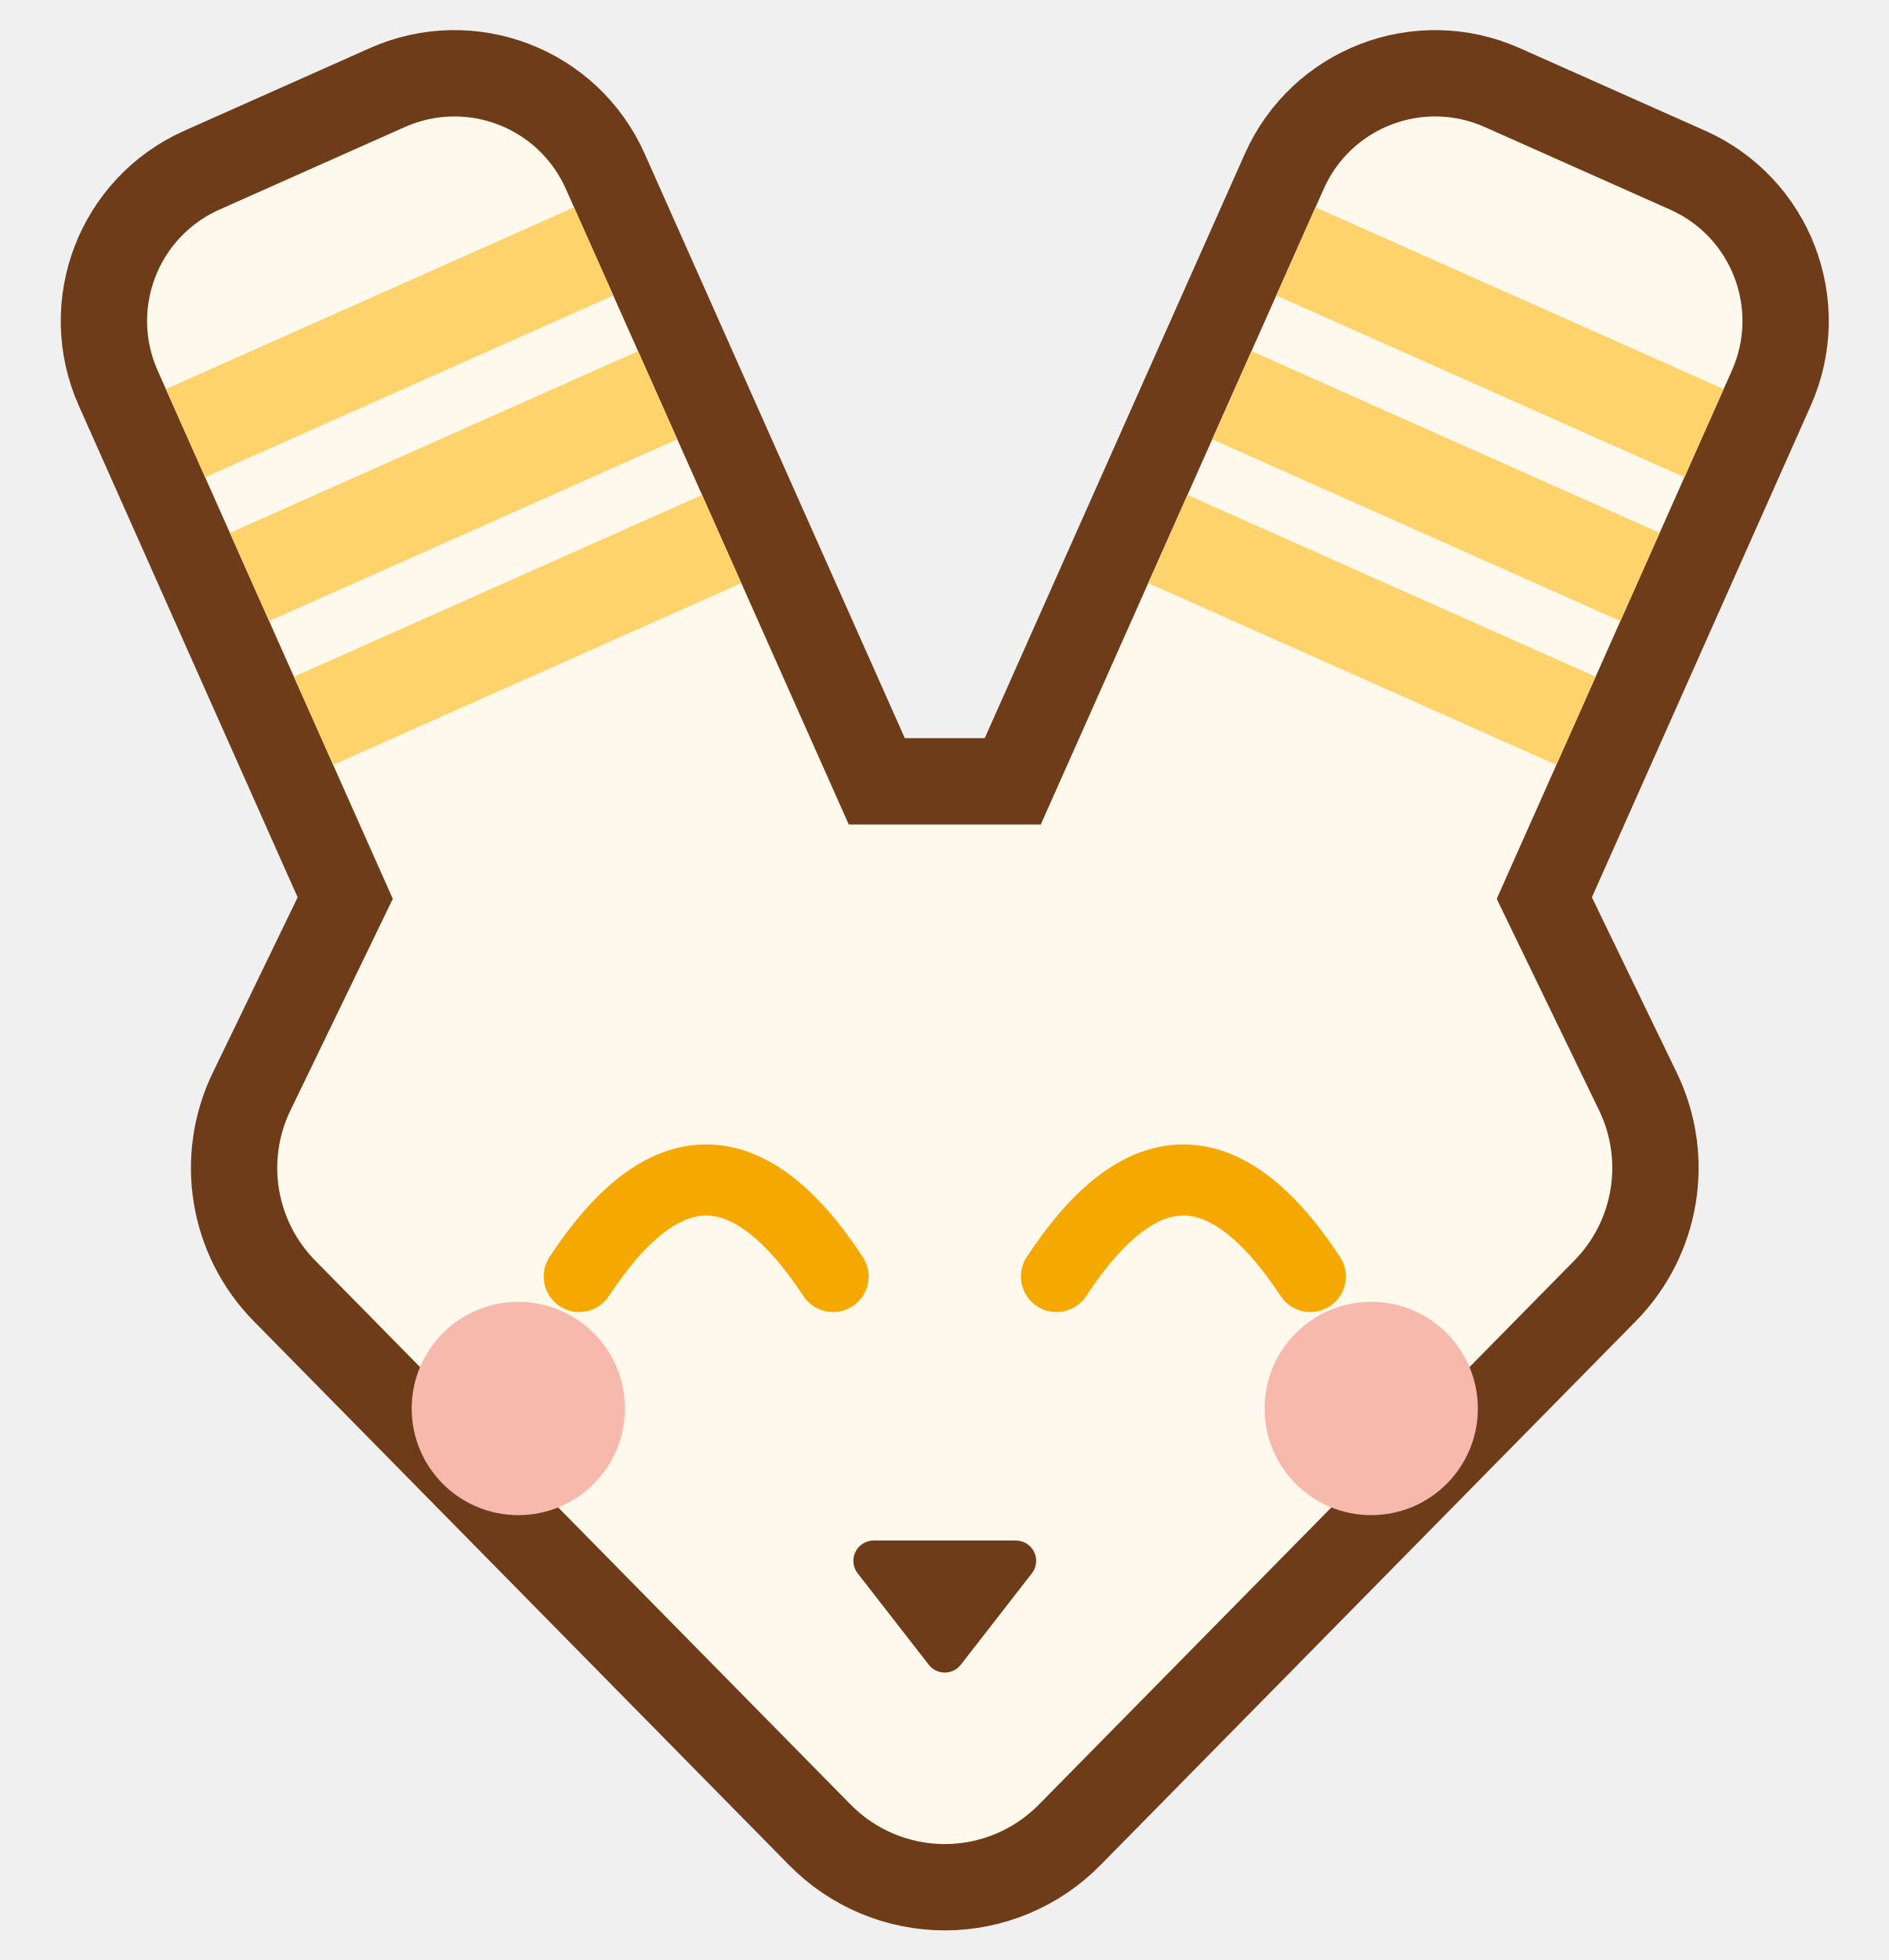
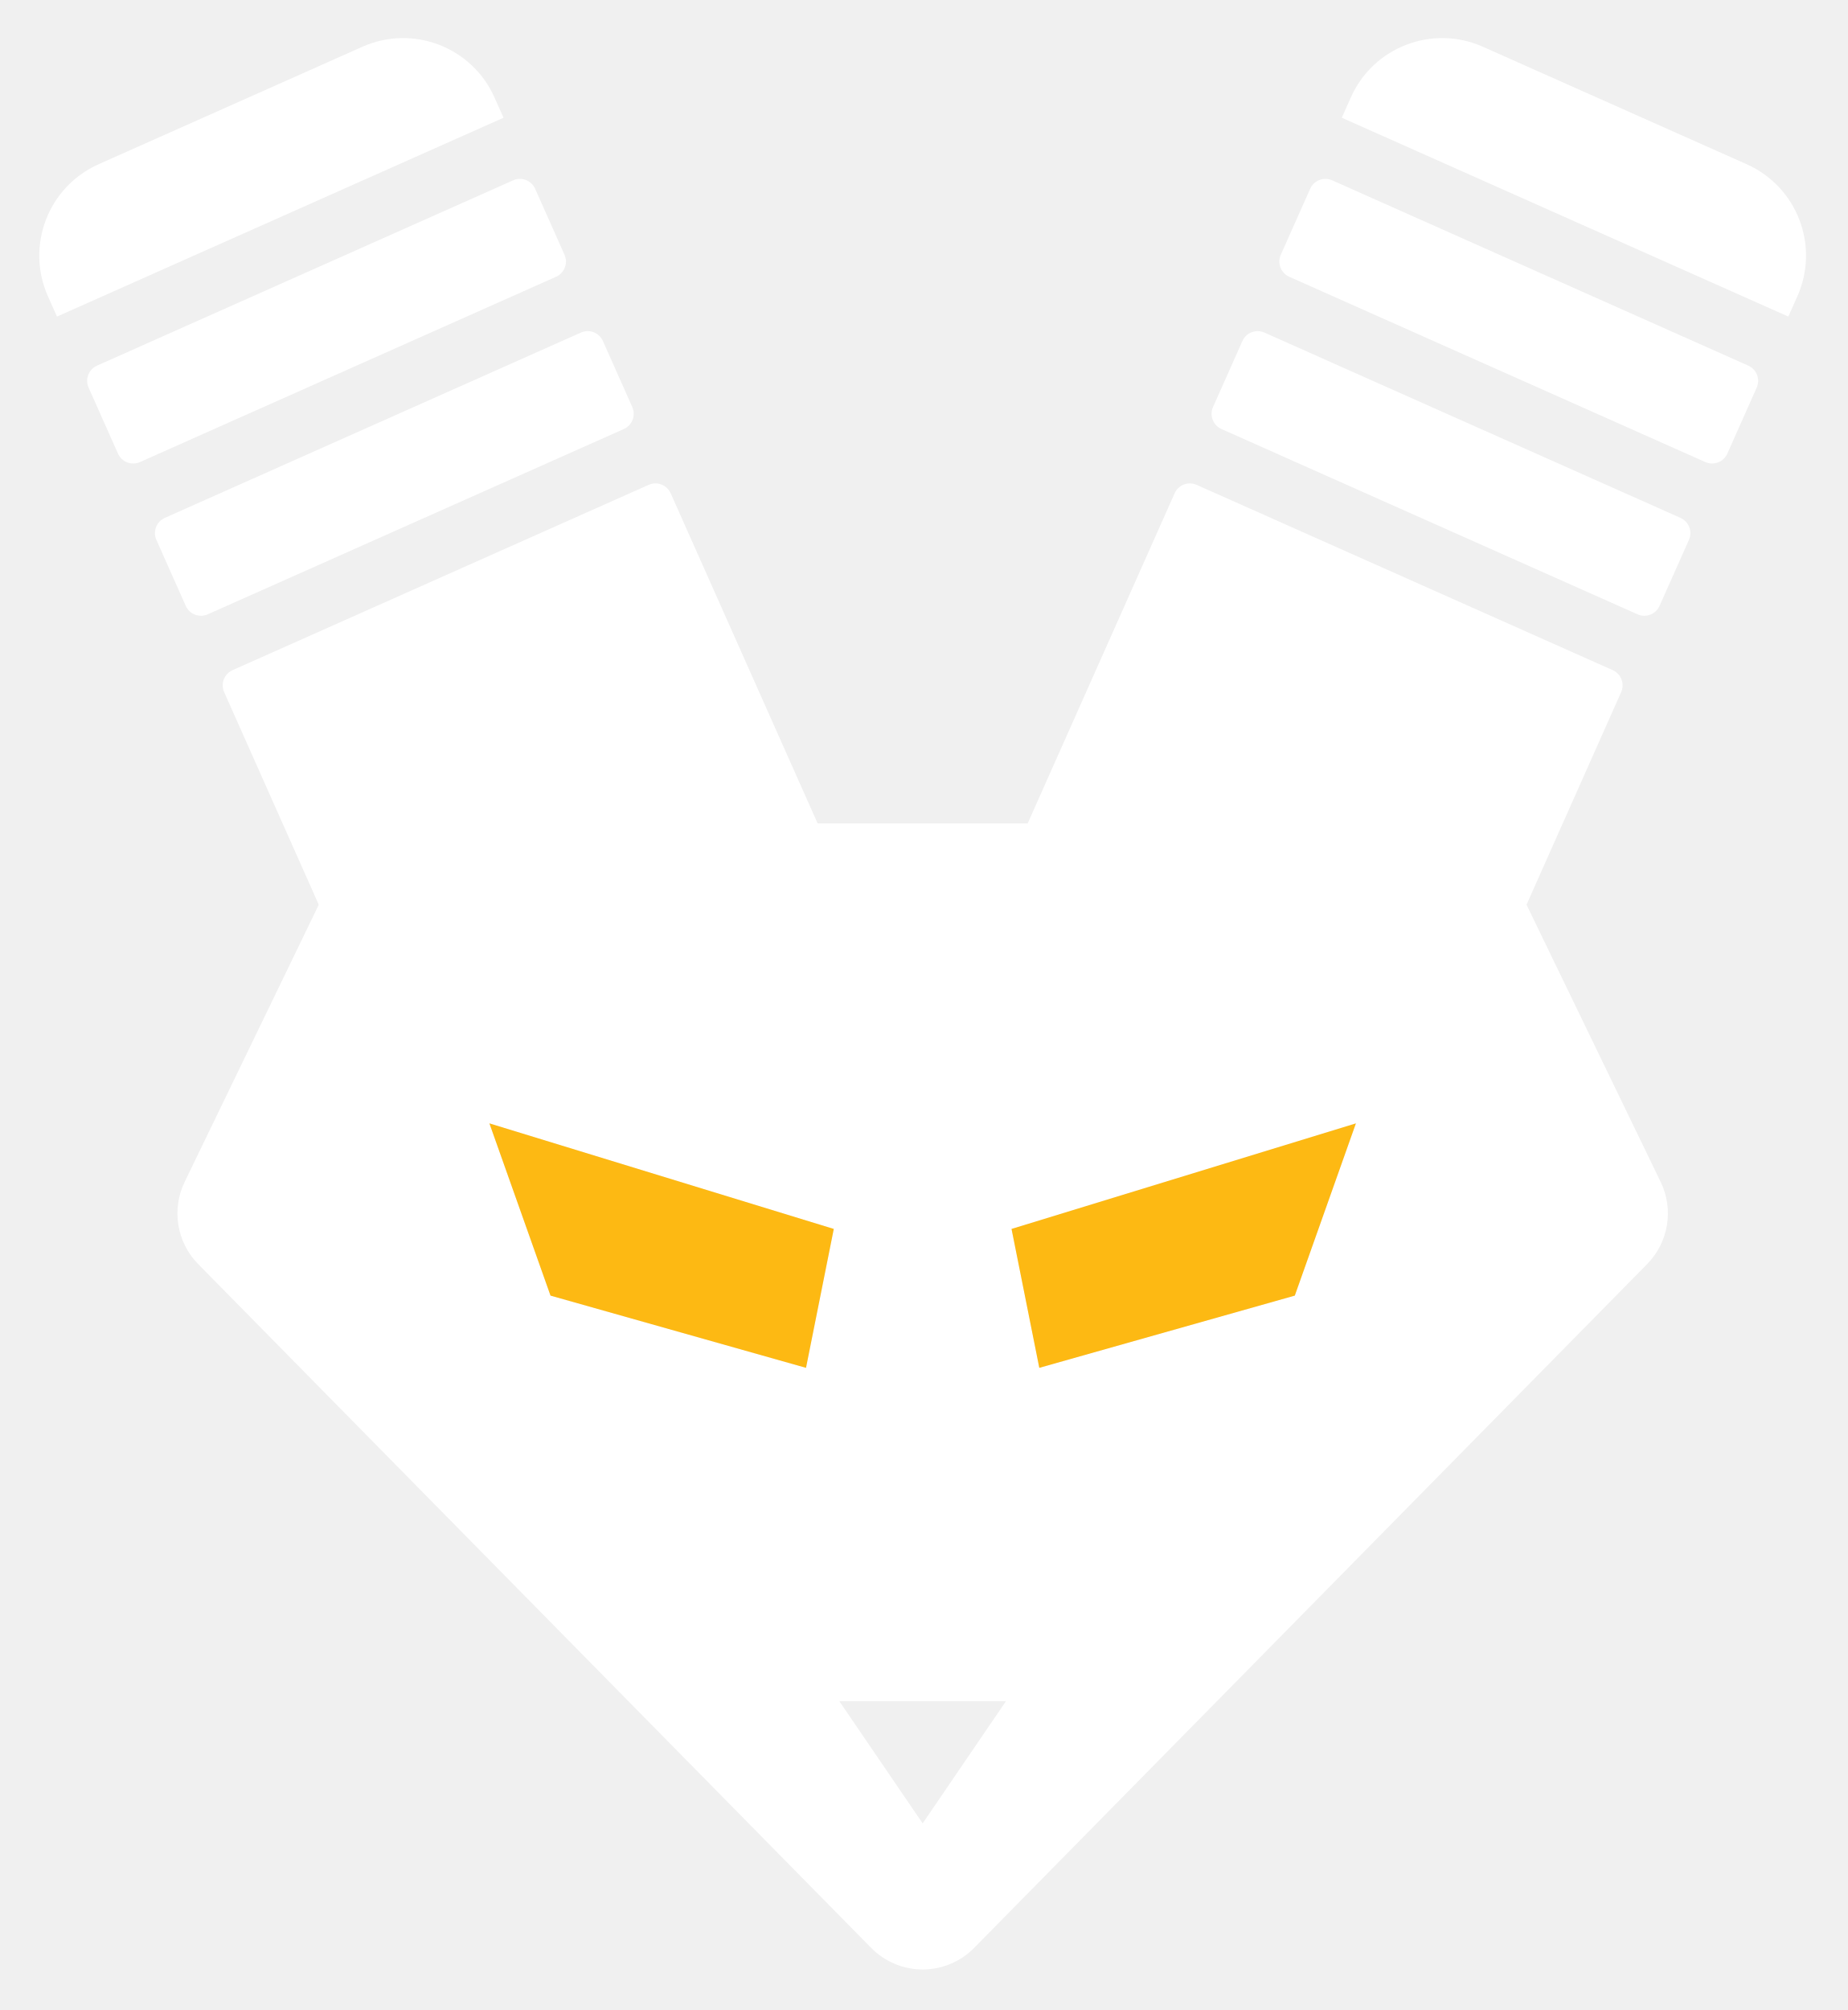
- <svg xmlns="http://www.w3.org/2000/svg" viewBox="194 182 636 660">
-   <g transform="translate(170.21 156.97) scale(1.71)">
-     <g fill="#6F3C1A" stroke="#6F3C1A" stroke-width="34" stroke-linejoin="round">
-       <path transform="rotate(-24 112 130)" d="M68 205 L68 64 A24 24 0 0 1 92 40 L132 40 A24 24 0 0 1 156 64 L156 205Z" />
-       <path transform="rotate(24 288 130)" d="M244 205 L244 64 A24 24 0 0 1 268 40 L308 40 A24 24 0 0 1 332 64 L332 205Z" />
-       <path d="M91.26 191.68 A26 26 0 0 1 114.66 177 L285.34 177 A26 26 0 0 1 308.74 191.68 L328.88 233.29 A26 26 0 0 1 324.01 262.86 L218.53 370.01 A26 26 0 0 1 181.47 370.01 L75.99 262.86 A26 26 0 0 1 71.12 233.29Z" />
+ <svg xmlns="http://www.w3.org/2000/svg" viewBox="216 190 592 644">
+   <g transform="translate(155.68 138.75) scale(1.78)">
+     <g fill="#FFFFFF">
+       <path transform="rotate(-24 112 130)" d="M68 58 A18 18 0 0 1 86 40 L138 40 A18 18 0 0 1 156 58 L156 62 L68 62Z M68 76 A3 3 0 0 1 71 73 L153 73 A3 3 0 0 1 156 76 L156 89 A3 3 0 0 1 153 92 L71 92 A3 3 0 0 1 68 89Z M68 106 A3 3 0 0 1 71 103 L153 103 A3 3 0 0 1 156 106 L156 119 A3 3 0 0 1 153 122 L71 122 A3 3 0 0 1 68 119Z M68 136 A3 3 0 0 1 71 133 L153 133 A3 3 0 0 1 156 136 L156 205 L68 205Z" />
+       <path transform="rotate(24 288 130)" d="M244 58 A18 18 0 0 1 262 40 L314 40 A18 18 0 0 1 332 58 L332 62 L244 62Z M244 76 A3 3 0 0 1 247 73 L329 73 A3 3 0 0 1 332 76 L332 89 A3 3 0 0 1 329 92 L247 92 A3 3 0 0 1 244 89Z M244 106 A3 3 0 0 1 247 103 L329 103 A3 3 0 0 1 332 106 L332 119 A3 3 0 0 1 329 122 L247 122 A3 3 0 0 1 244 119Z M244 136 A3 3 0 0 1 247 133 L329 133 A3 3 0 0 1 332 136 L332 205 L244 205Z" />
+       <path fill-rule="evenodd" d="M94.81 184.34 A13 13 0 0 1 106.51 177 L293.49 177 A13 13 0 0 1 305.19 184.34 L332.87 241.54 A13 13 0 0 1 330.44 256.32 L209.26 379.42 A13 13 0 0 1 190.74 379.42 L69.56 256.32 A13 13 0 0 1 67.13 241.54Z M122 231 L184 250 L179 275 L133 262Z M278 231 L216 250 L221 275 L267 262Z M185 335 L215 335 L200 357Z" />
    </g>
-     <g fill="#FFF8EC">
-       <path transform="rotate(-24 112 130)" d="M68 205 L68 64 A24 24 0 0 1 92 40 L132 40 A24 24 0 0 1 156 64 L156 205Z" />
-       <path transform="rotate(24 288 130)" d="M244 205 L244 64 A24 24 0 0 1 268 40 L308 40 A24 24 0 0 1 332 64 L332 205Z" />
-       <path d="M91.26 191.68 A26 26 0 0 1 114.66 177 L285.34 177 A26 26 0 0 1 308.74 191.68 L328.88 233.29 A26 26 0 0 1 324.01 262.86 L218.53 370.01 A26 26 0 0 1 181.47 370.01 L75.99 262.86 A26 26 0 0 1 71.12 233.29Z" />
-     </g>
-     <g transform="rotate(-24 112 130)">
-       <rect x="68" y="68" width="88" height="19" fill="#FFD36B" />
-       <rect x="68" y="99" width="88" height="19" fill="#FFD36B" />
-       <rect x="68" y="130" width="88" height="19" fill="#FFD36B" />
-     </g>
-     <g transform="rotate(24 288 130)">
-       <rect x="244" y="68" width="88" height="19" fill="#FFD36B" />
-       <rect x="244" y="99" width="88" height="19" fill="#FFD36B" />
-       <rect x="244" y="130" width="88" height="19" fill="#FFD36B" />
-     </g>
-     <circle cx="116" cy="292" r="21" fill="#F7B9AC" />
-     <circle cx="284" cy="292" r="21" fill="#F7B9AC" />
-     <path d="M128 266 Q153.0 228 178 266" fill="none" stroke="#F5A800" stroke-width="14" stroke-linecap="round" />
-     <path d="M222 266 Q247.0 228 272 266" fill="none" stroke="#F5A800" stroke-width="14" stroke-linecap="round" />
-     <path d="M186 322 L214 322 L200 340Z" fill="#6F3C1A" stroke="#6F3C1A" stroke-width="8" stroke-linejoin="round" />
+     <path d="M122 231 L184 250 L179 275 L133 262Z M278 231 L216 250 L221 275 L267 262Z" fill="#FDB913" />
  </g>
</svg>
